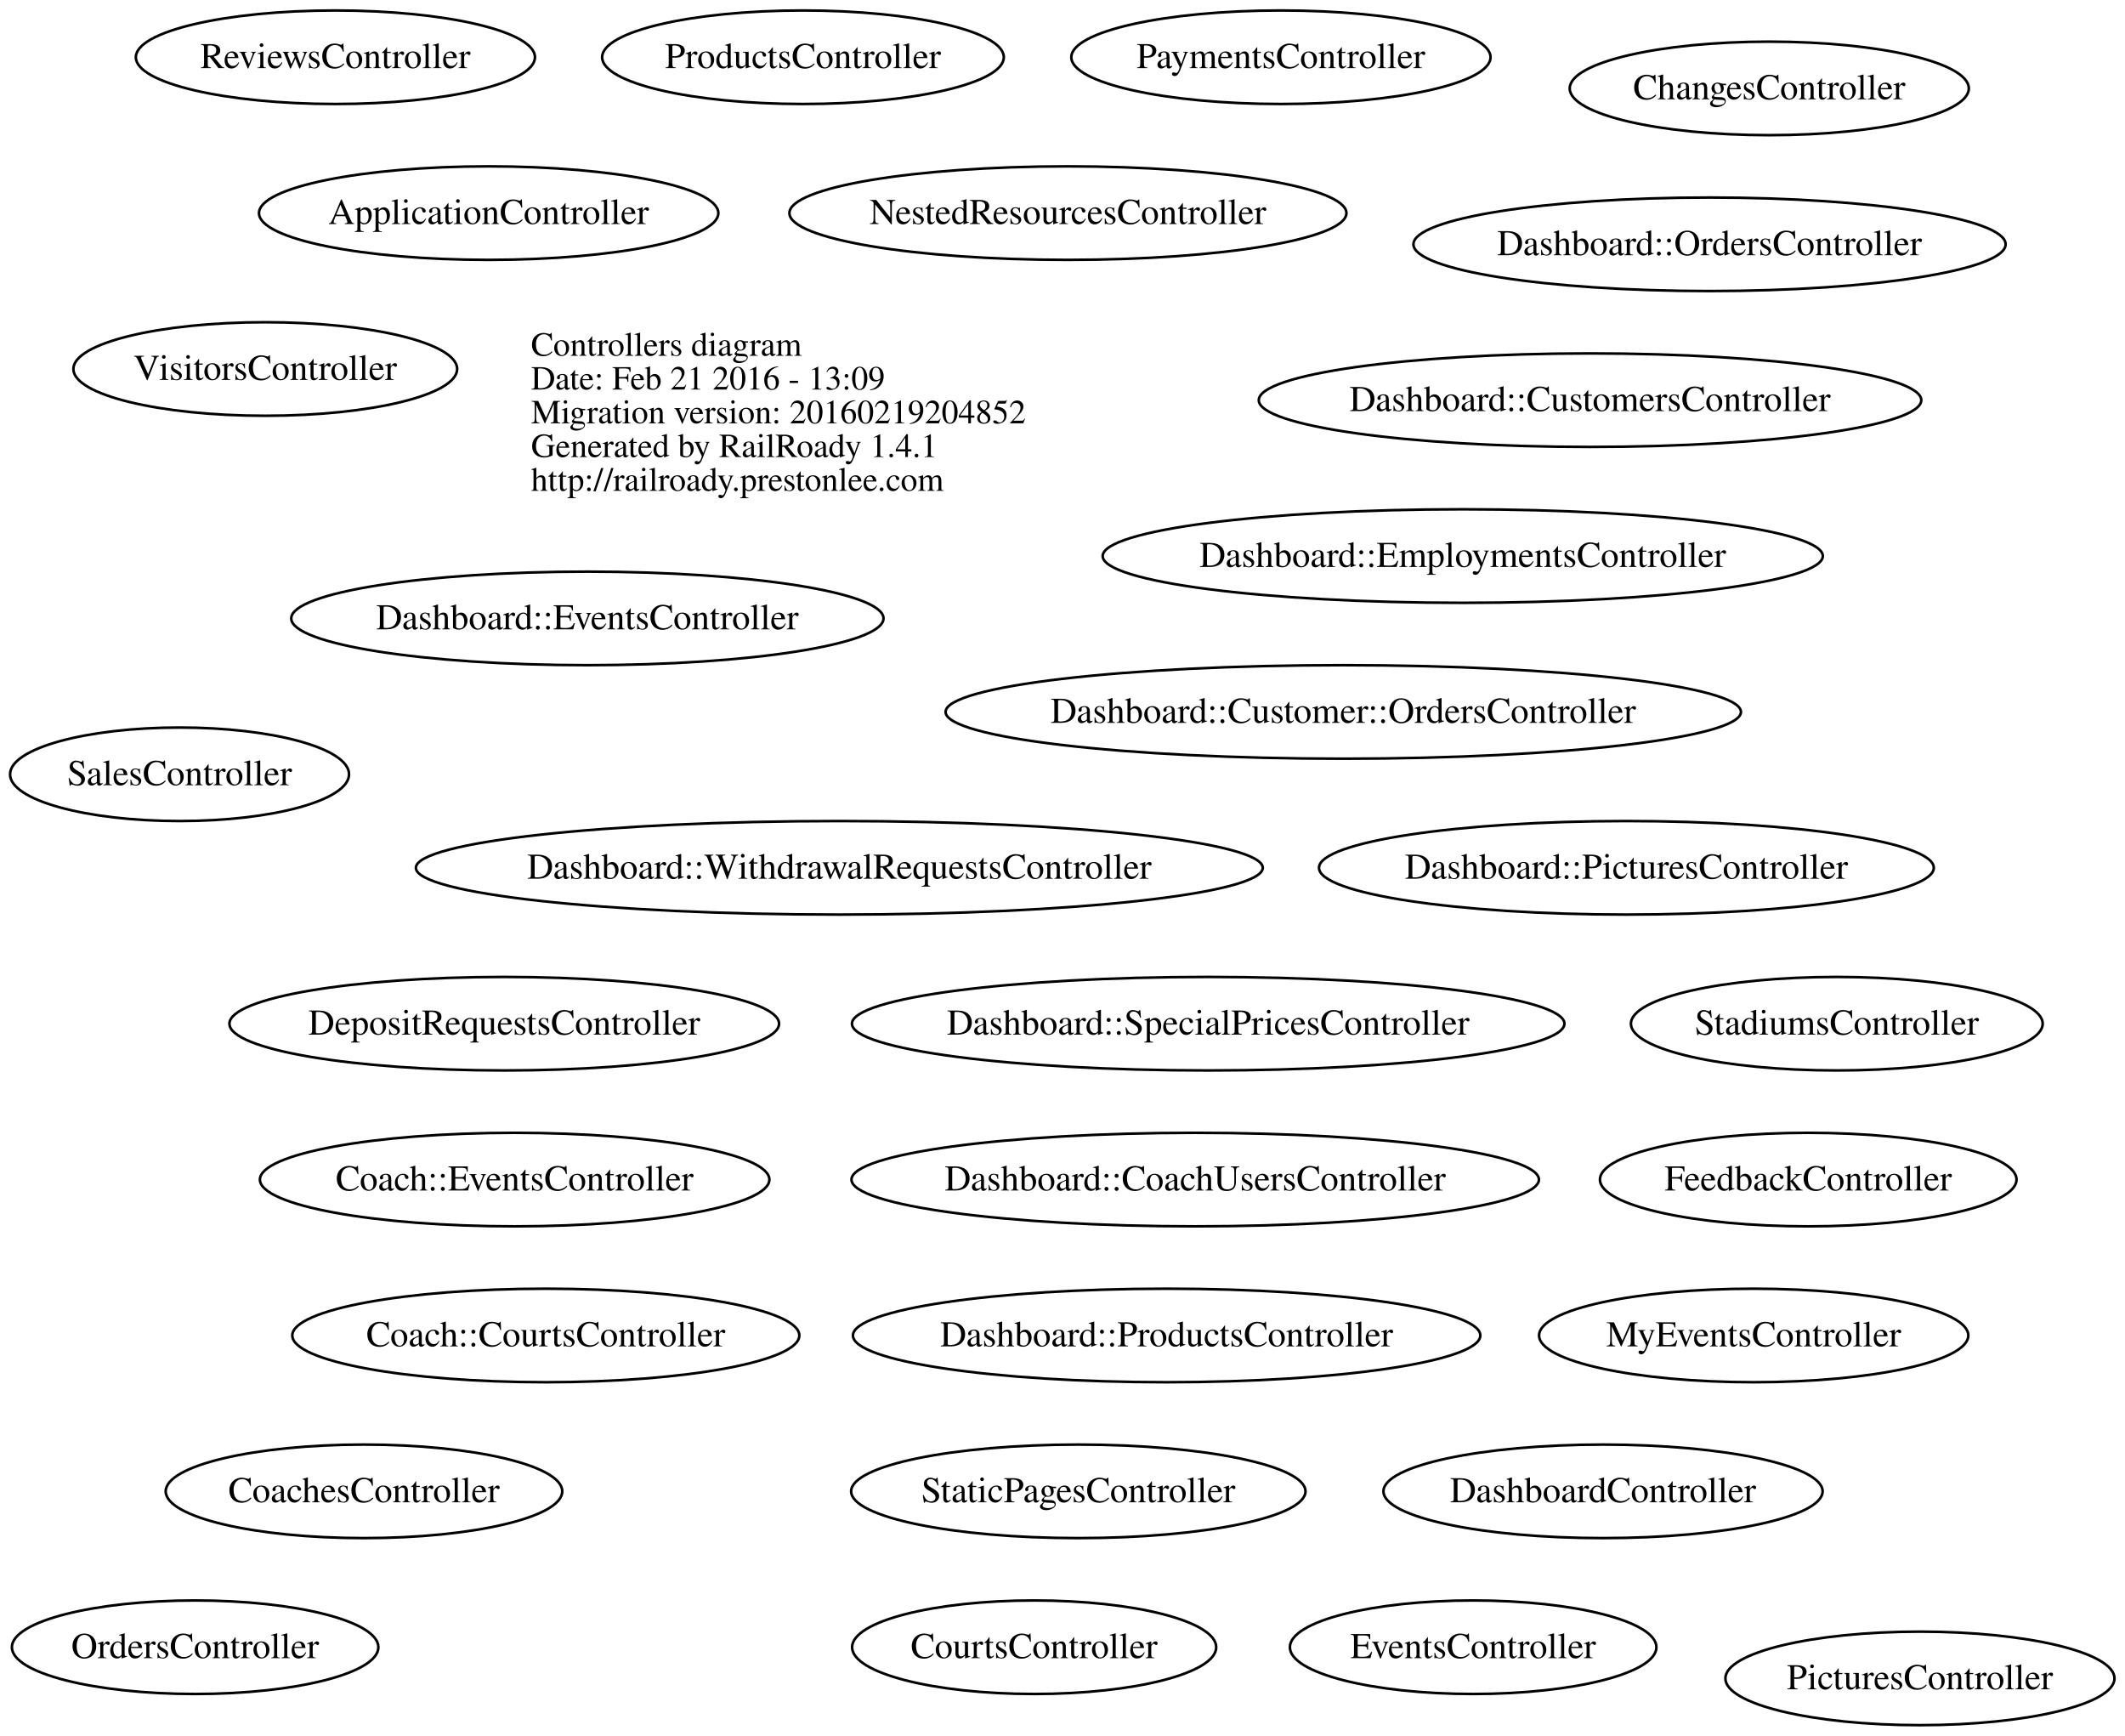
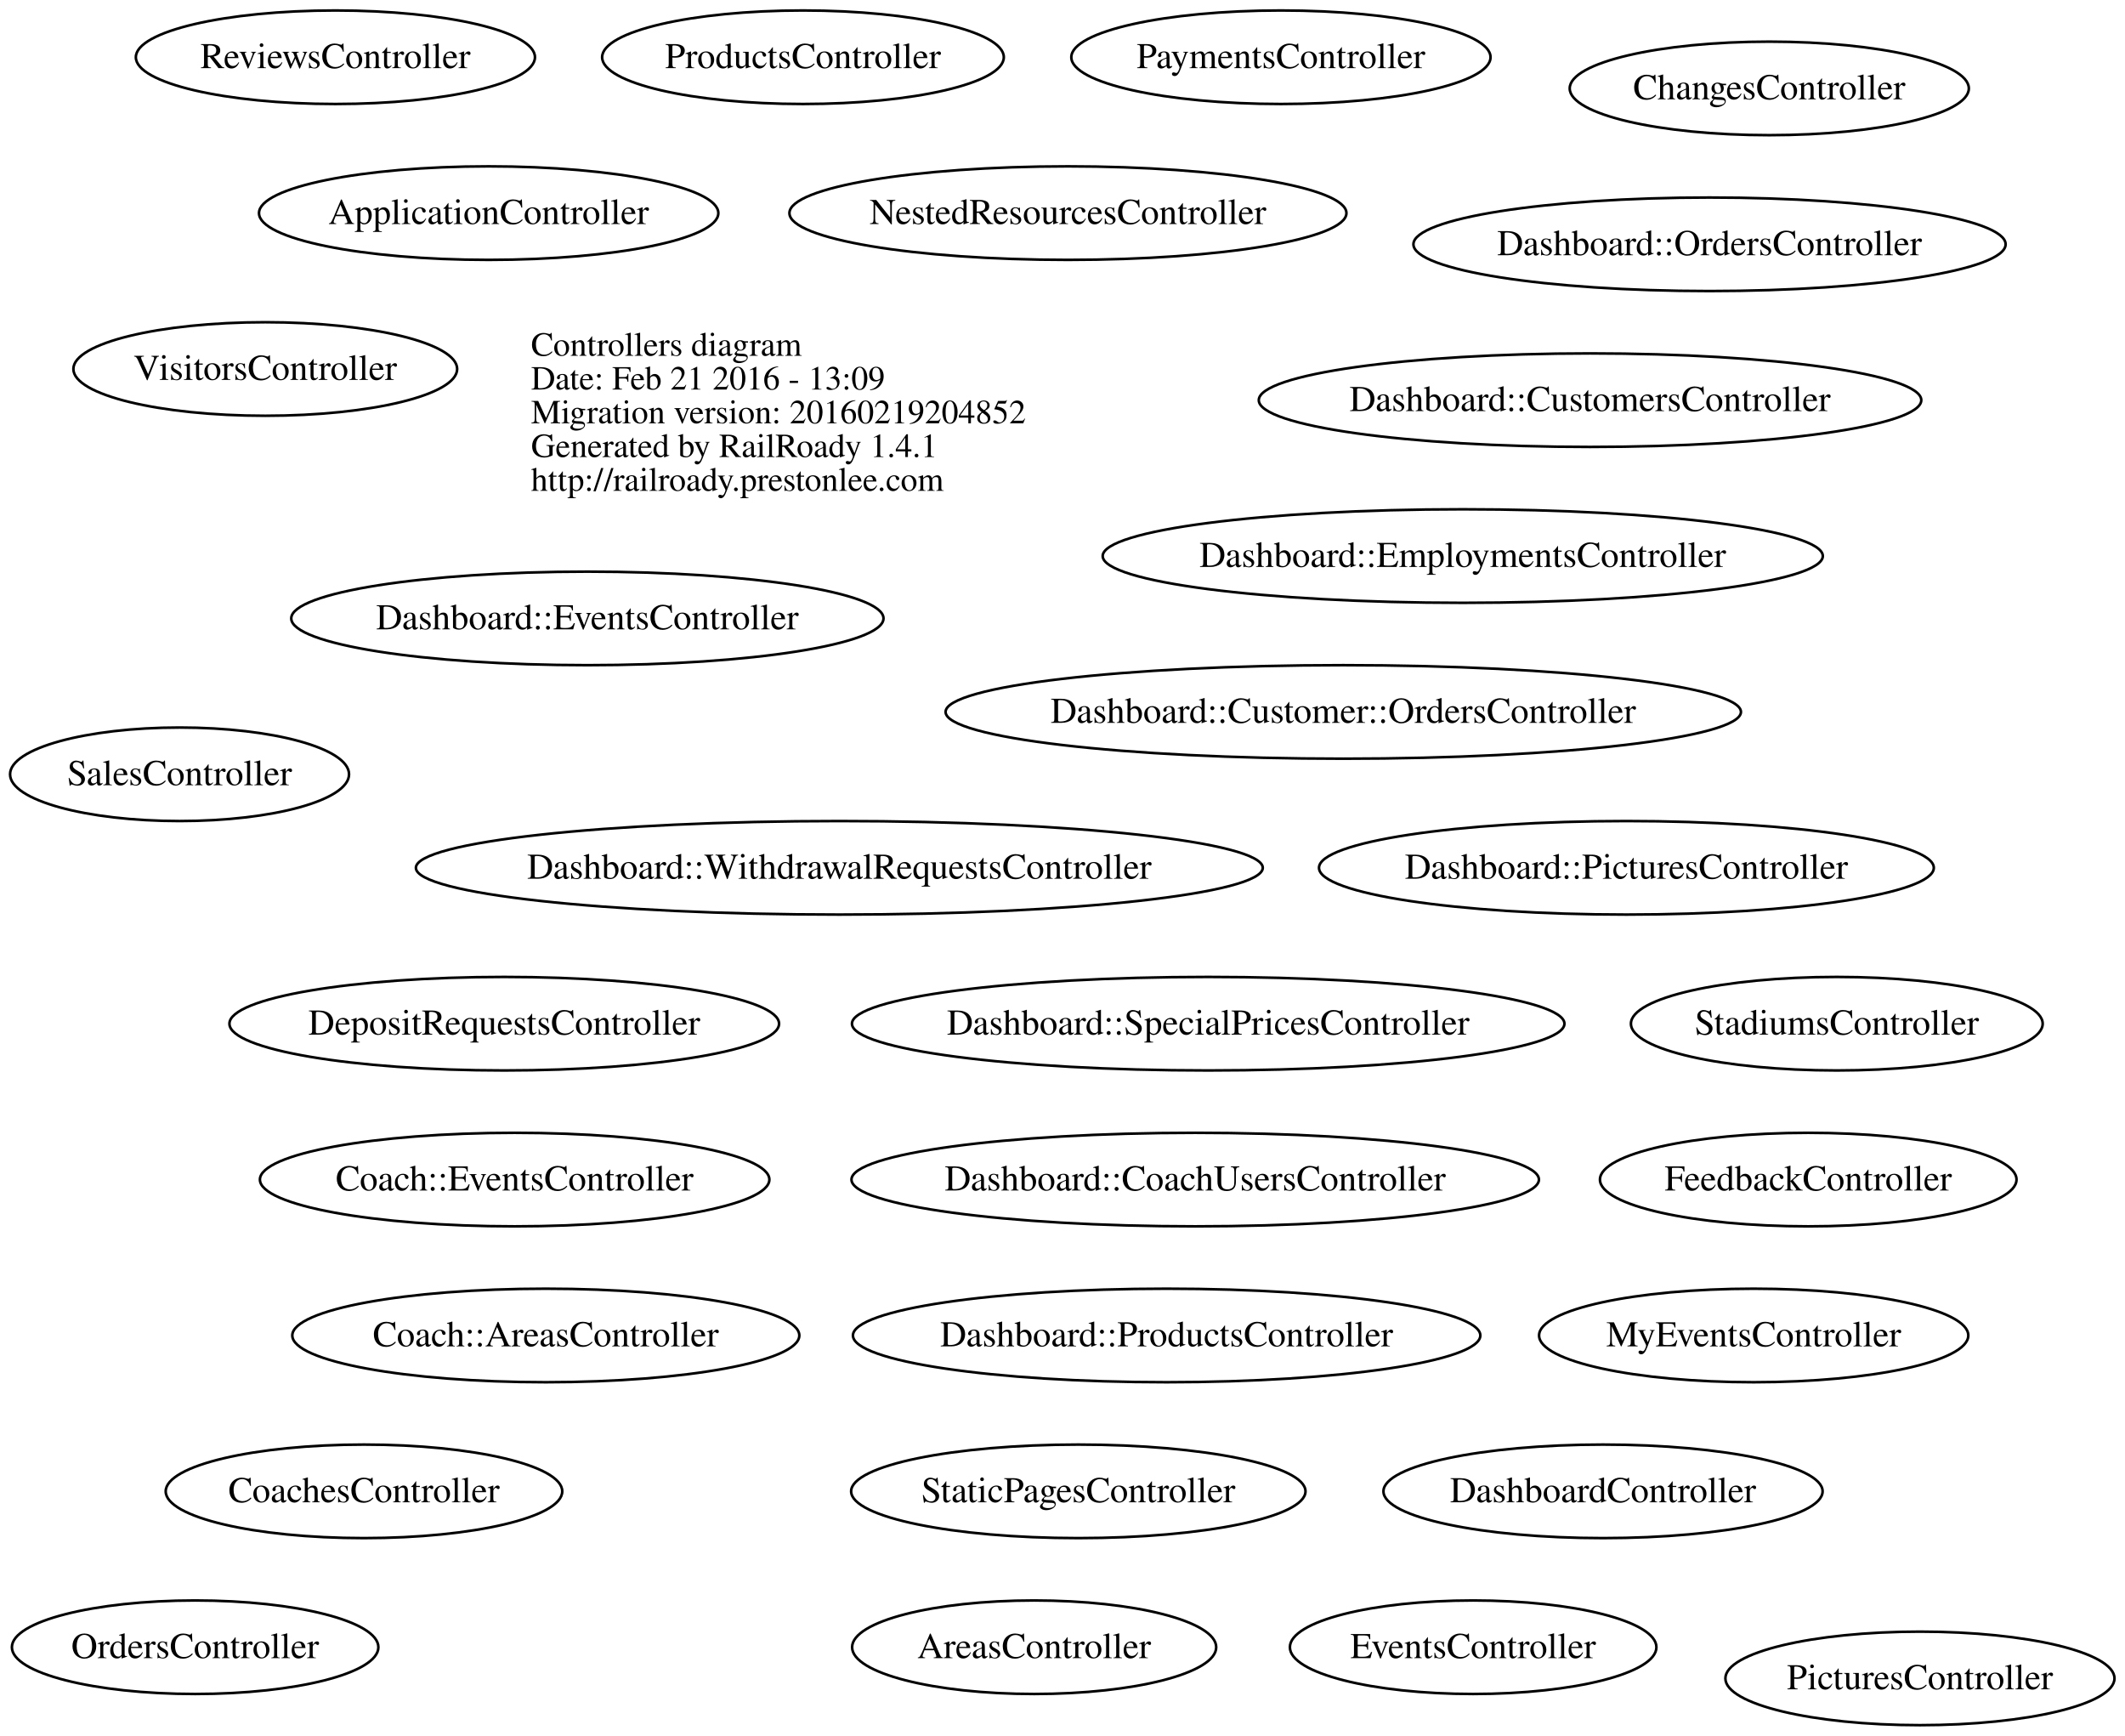
<svg xmlns="http://www.w3.org/2000/svg" width="818pt" height="668pt" viewBox="0.00 0.00 818.07 668.00">
  <g id="graph0" class="graph" transform="scale(1 1) rotate(0) translate(328.124 328)">
    <polygon fill="none" stroke="none" points="-328.124,340 -328.124,-328 489.947,-328 489.947,340 -328.124,340" />
    <g id="node1" class="node">
      <text text-anchor="start" x="-123.688" y="-191.1" font-family="Times,serif" font-size="13.00">Controllers diagram</text>
      <text text-anchor="start" x="-123.688" y="-178.1" font-family="Times,serif" font-size="13.00">Date: Feb 21 2016 - 13:09</text>
      <text text-anchor="start" x="-123.688" y="-165.1" font-family="Times,serif" font-size="13.00">Migration version: 20160219204852</text>
      <text text-anchor="start" x="-123.688" y="-152.1" font-family="Times,serif" font-size="13.00">Generated by RailRoady 1.4.1</text>
      <text text-anchor="start" x="-123.688" y="-139.1" font-family="Times,serif" font-size="13.00">http://railroady.prestonlee.com</text>
    </g>
    <g id="node2" class="node">
      <ellipse fill="none" stroke="black" cx="-140" cy="-246" rx="88.417" ry="18" />
      <text text-anchor="middle" x="-140" y="-241.8" font-family="Times,serif" font-size="14.00">ApplicationController</text>
    </g>
    <g id="node3" class="node">
      <ellipse fill="none" stroke="black" cx="353" cy="-294" rx="76.824" ry="18" />
      <text text-anchor="middle" x="353" y="-289.8" font-family="Times,serif" font-size="14.00">ChangesController</text>
    </g>
    <g id="node4" class="node">
      <ellipse fill="none" stroke="black" cx="-118" cy="186" rx="97.597" ry="18" />
-       <text text-anchor="middle" x="-118" y="190.2" font-family="Times,serif" font-size="14.00">Coach::CourtsController</text>
+       <text text-anchor="middle" x="-118" y="190.2" font-family="Times,serif" font-size="14.00">Coach::AreasController</text>
    </g>
    <g id="node5" class="node">
      <ellipse fill="none" stroke="black" cx="-130" cy="126" rx="98.064" ry="18" />
      <text text-anchor="middle" x="-130" y="130.2" font-family="Times,serif" font-size="14.00">Coach::EventsController</text>
    </g>
    <g id="node6" class="node">
      <ellipse fill="none" stroke="black" cx="-188" cy="246" rx="76.331" ry="18" />
      <text text-anchor="middle" x="-188" y="250.2" font-family="Times,serif" font-size="14.00">CoachesController</text>
    </g>
    <g id="node7" class="node">
      <ellipse fill="none" stroke="black" cx="70" cy="306" rx="70.084" ry="18" />
-       <text text-anchor="middle" x="70" y="310.2" font-family="Times,serif" font-size="14.00">CourtsController</text>
+       <text text-anchor="middle" x="70" y="310.2" font-family="Times,serif" font-size="14.00">AreasController</text>
    </g>
    <g id="node8" class="node">
      <ellipse fill="none" stroke="black" cx="132" cy="126" rx="132.325" ry="18" />
      <text text-anchor="middle" x="132" y="130.2" font-family="Times,serif" font-size="14.00">Dashboard::CoachUsersController</text>
    </g>
    <g id="node9" class="node">
      <ellipse fill="none" stroke="black" cx="189" cy="-54" rx="153.098" ry="18" />
      <text text-anchor="middle" x="189" y="-49.8" font-family="Times,serif" font-size="14.00">Dashboard::Customer::OrdersController</text>
    </g>
    <g id="node10" class="node">
      <ellipse fill="none" stroke="black" cx="284" cy="-174" rx="127.523" ry="18" />
      <text text-anchor="middle" x="284" y="-169.8" font-family="Times,serif" font-size="14.00">Dashboard::CustomersController</text>
    </g>
    <g id="node11" class="node">
      <ellipse fill="none" stroke="black" cx="235" cy="-114" rx="138.616" ry="18" />
      <text text-anchor="middle" x="235" y="-109.8" font-family="Times,serif" font-size="14.00">Dashboard::EmploymentsController</text>
    </g>
    <g id="node12" class="node">
      <ellipse fill="none" stroke="black" cx="-102" cy="-90" rx="114" ry="18" />
      <text text-anchor="middle" x="-102" y="-85.8" font-family="Times,serif" font-size="14.00">Dashboard::EventsController</text>
    </g>
    <g id="node13" class="node">
      <ellipse fill="none" stroke="black" cx="330" cy="-234" rx="113.992" ry="18" />
      <text text-anchor="middle" x="330" y="-229.8" font-family="Times,serif" font-size="14.00">Dashboard::OrdersController</text>
    </g>
    <g id="node14" class="node">
      <ellipse fill="none" stroke="black" cx="298" cy="6" rx="118.343" ry="18" />
      <text text-anchor="middle" x="298" y="10.2" font-family="Times,serif" font-size="14.00">Dashboard::PicturesController</text>
    </g>
    <g id="node15" class="node">
      <ellipse fill="none" stroke="black" cx="121" cy="186" rx="120.766" ry="18" />
      <text text-anchor="middle" x="121" y="190.2" font-family="Times,serif" font-size="14.00">Dashboard::ProductsController</text>
    </g>
    <g id="node16" class="node">
      <ellipse fill="none" stroke="black" cx="137" cy="66" rx="137.145" ry="18" />
      <text text-anchor="middle" x="137" y="70.2" font-family="Times,serif" font-size="14.00">Dashboard::SpecialPricesController</text>
    </g>
    <g id="node17" class="node">
      <ellipse fill="none" stroke="black" cx="-5" cy="6" rx="163.013" ry="18" />
      <text text-anchor="middle" x="-5" y="10.2" font-family="Times,serif" font-size="14.00">Dashboard::WithdrawalRequestsController</text>
    </g>
    <g id="node18" class="node">
      <ellipse fill="none" stroke="black" cx="289" cy="246" rx="84.534" ry="18" />
      <text text-anchor="middle" x="289" y="250.2" font-family="Times,serif" font-size="14.00">DashboardController</text>
    </g>
    <g id="node19" class="node">
      <ellipse fill="none" stroke="black" cx="-134" cy="66" rx="105.799" ry="18" />
      <text text-anchor="middle" x="-134" y="70.2" font-family="Times,serif" font-size="14.00">DepositRequestsController</text>
    </g>
    <g id="node20" class="node">
      <ellipse fill="none" stroke="black" cx="239" cy="306" rx="70.551" ry="18" />
      <text text-anchor="middle" x="239" y="310.2" font-family="Times,serif" font-size="14.00">EventsController</text>
    </g>
    <g id="node21" class="node">
      <ellipse fill="none" stroke="black" cx="368" cy="126" rx="80.182" ry="18" />
      <text text-anchor="middle" x="368" y="130.2" font-family="Times,serif" font-size="14.00">FeedbackController</text>
    </g>
    <g id="node22" class="node">
      <ellipse fill="none" stroke="black" cx="347" cy="186" rx="82.622" ry="18" />
      <text text-anchor="middle" x="347" y="190.2" font-family="Times,serif" font-size="14.00">MyEventsController</text>
    </g>
    <g id="node23" class="node">
      <ellipse fill="none" stroke="black" cx="83" cy="-246" rx="107.218" ry="18" />
      <text text-anchor="middle" x="83" y="-241.8" font-family="Times,serif" font-size="14.00">NestedResourcesController</text>
    </g>
    <g id="node24" class="node">
      <ellipse fill="none" stroke="black" cx="-253" cy="306" rx="70.543" ry="18" />
      <text text-anchor="middle" x="-253" y="310.2" font-family="Times,serif" font-size="14.00">OrdersController</text>
    </g>
    <g id="node25" class="node">
      <ellipse fill="none" stroke="black" cx="165" cy="-306" rx="80.692" ry="18" />
      <text text-anchor="middle" x="165" y="-301.8" font-family="Times,serif" font-size="14.00">PaymentsController</text>
    </g>
    <g id="node26" class="node">
      <ellipse fill="none" stroke="black" cx="411" cy="318" rx="74.895" ry="18" />
      <text text-anchor="middle" x="411" y="322.2" font-family="Times,serif" font-size="14.00">PicturesController</text>
    </g>
    <g id="node27" class="node">
      <ellipse fill="none" stroke="black" cx="-19" cy="-306" rx="77.317" ry="18" />
      <text text-anchor="middle" x="-19" y="-301.8" font-family="Times,serif" font-size="14.00">ProductsController</text>
    </g>
    <g id="node28" class="node">
      <ellipse fill="none" stroke="black" cx="-199" cy="-306" rx="76.824" ry="18" />
      <text text-anchor="middle" x="-199" y="-301.8" font-family="Times,serif" font-size="14.00">ReviewsController</text>
    </g>
    <g id="node29" class="node">
      <ellipse fill="none" stroke="black" cx="-259" cy="-30" rx="65.248" ry="18" />
      <text text-anchor="middle" x="-259" y="-25.8" font-family="Times,serif" font-size="14.00">SalesController</text>
    </g>
    <g id="node30" class="node">
      <ellipse fill="none" stroke="black" cx="379" cy="66" rx="79.256" ry="18" />
      <text text-anchor="middle" x="379" y="70.2" font-family="Times,serif" font-size="14.00">StadiumsController</text>
    </g>
    <g id="node31" class="node">
      <ellipse fill="none" stroke="black" cx="87" cy="246" rx="87.457" ry="18" />
      <text text-anchor="middle" x="87" y="250.2" font-family="Times,serif" font-size="14.00">StaticPagesController</text>
    </g>
    <g id="node32" class="node">
      <ellipse fill="none" stroke="black" cx="-226" cy="-186" rx="73.874" ry="18" />
      <text text-anchor="middle" x="-226" y="-181.8" font-family="Times,serif" font-size="14.00">VisitorsController</text>
    </g>
  </g>
</svg>
